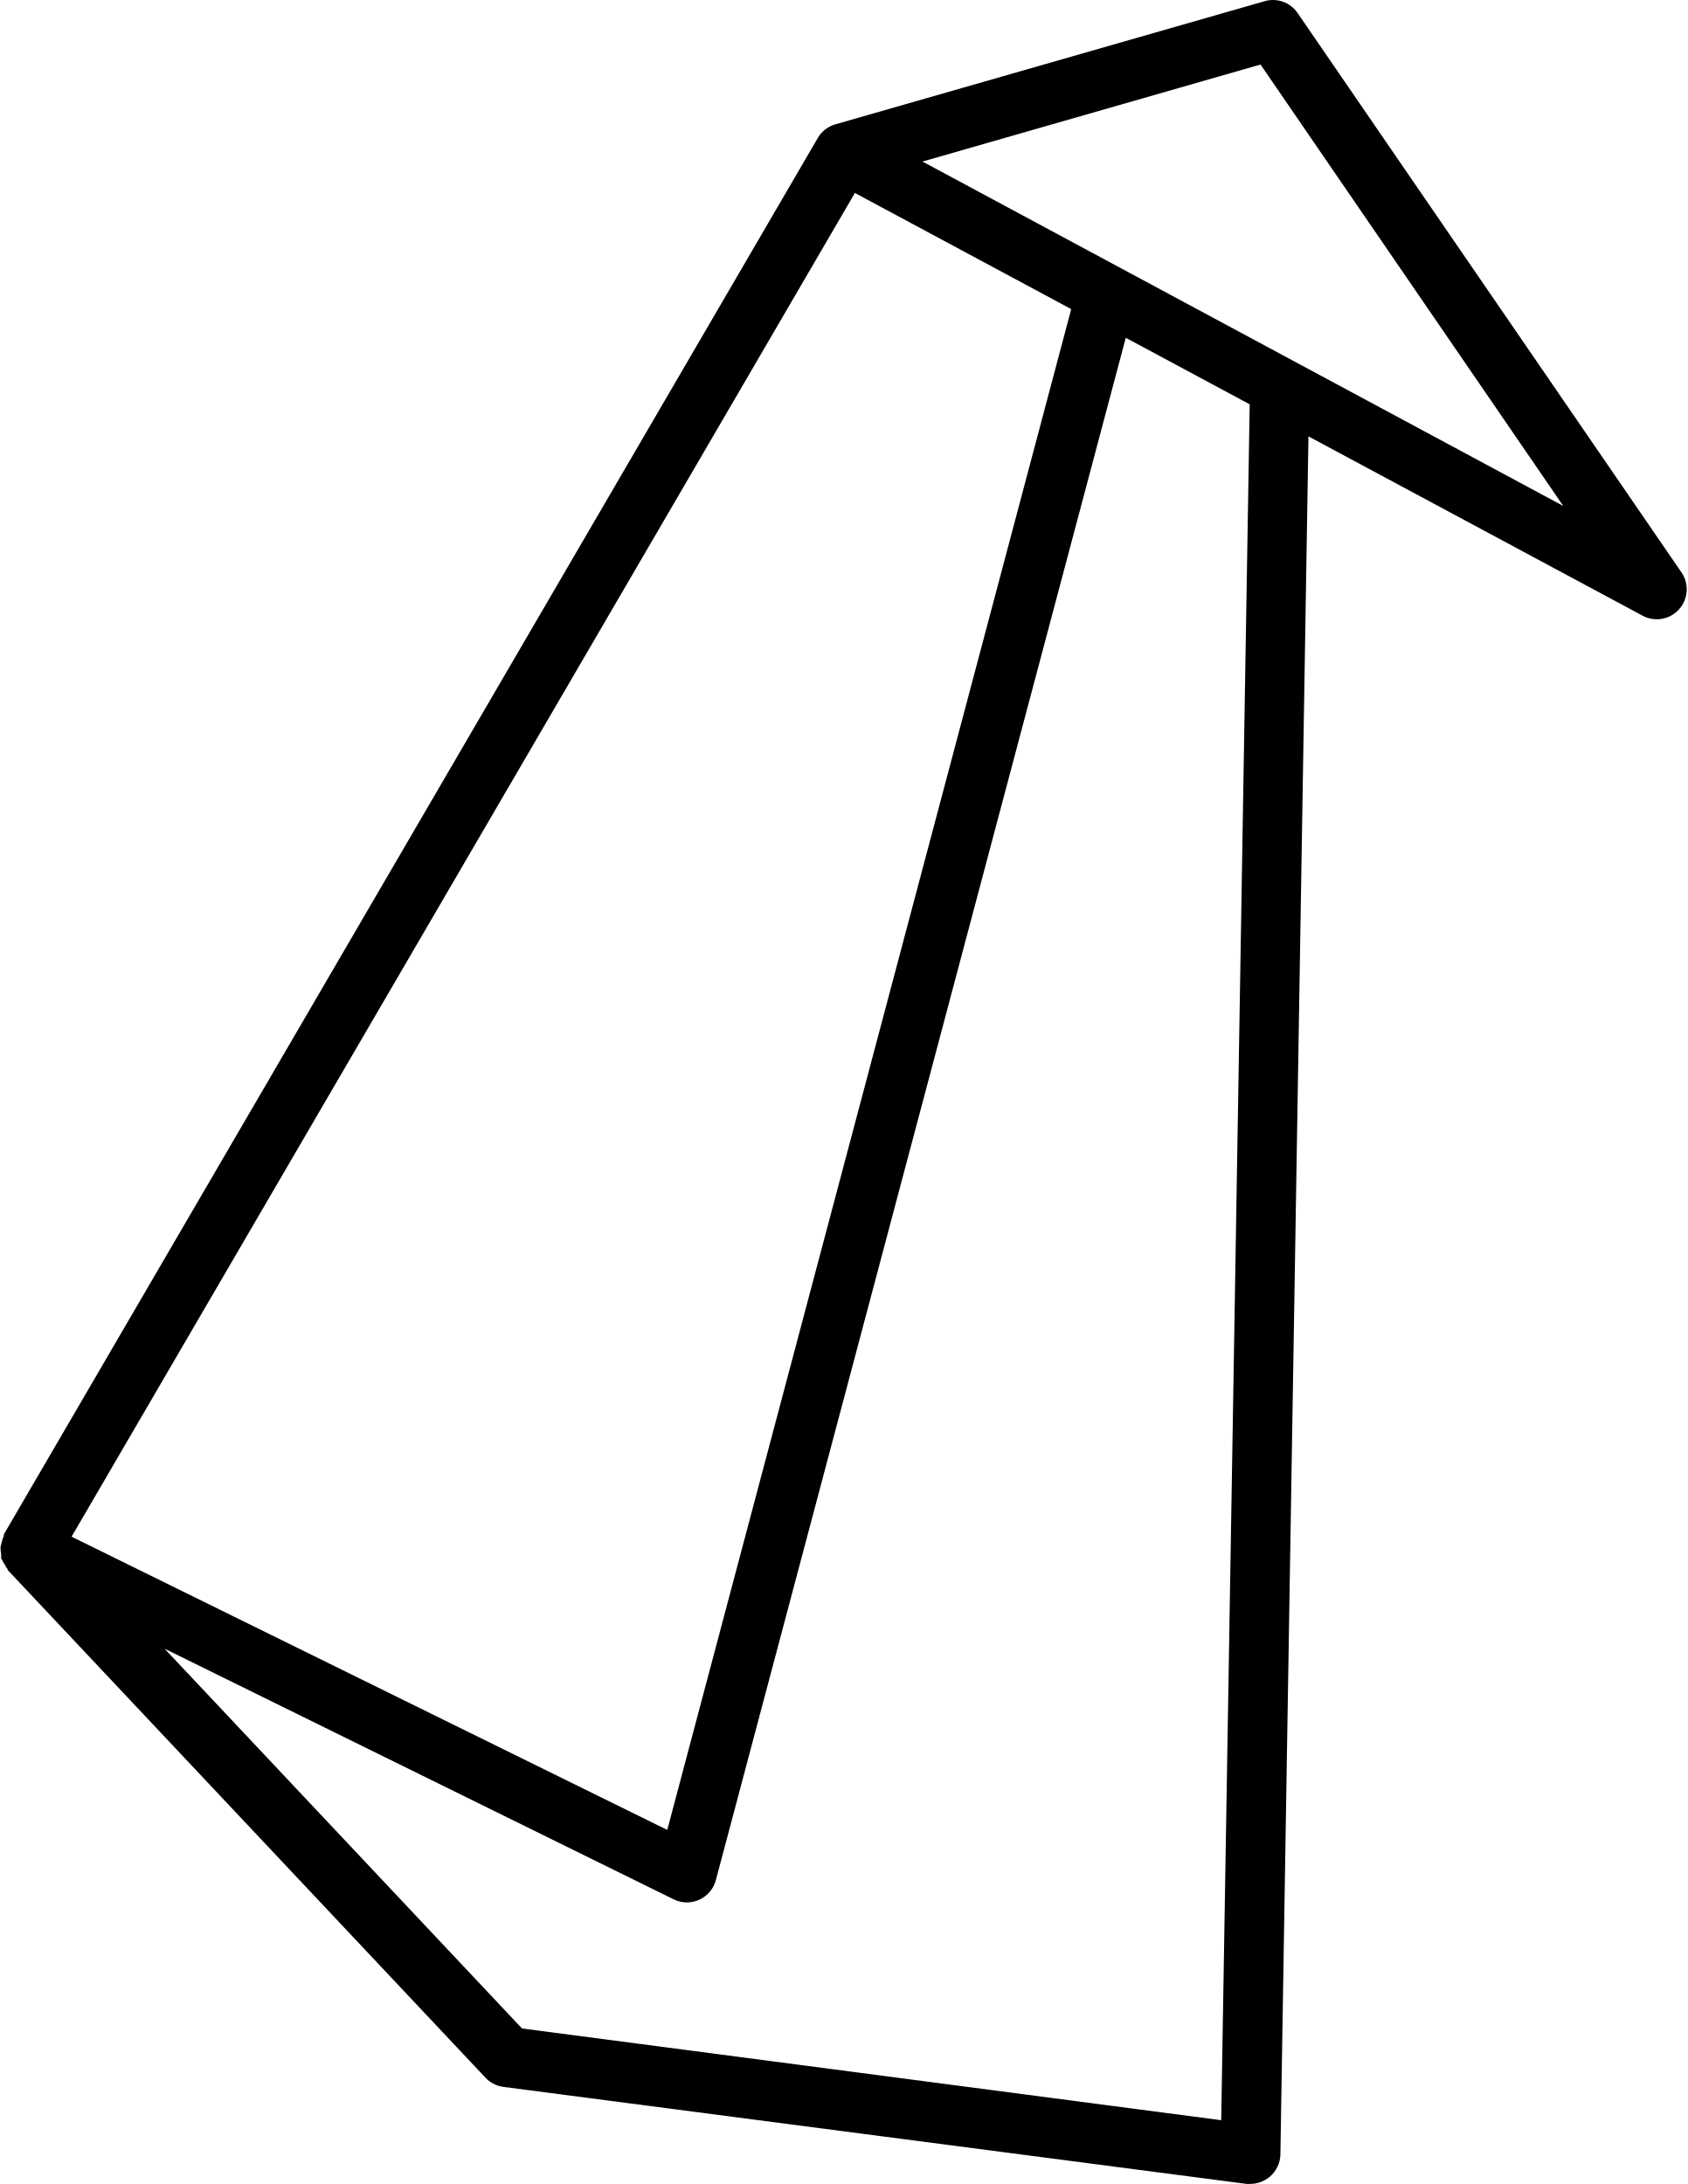
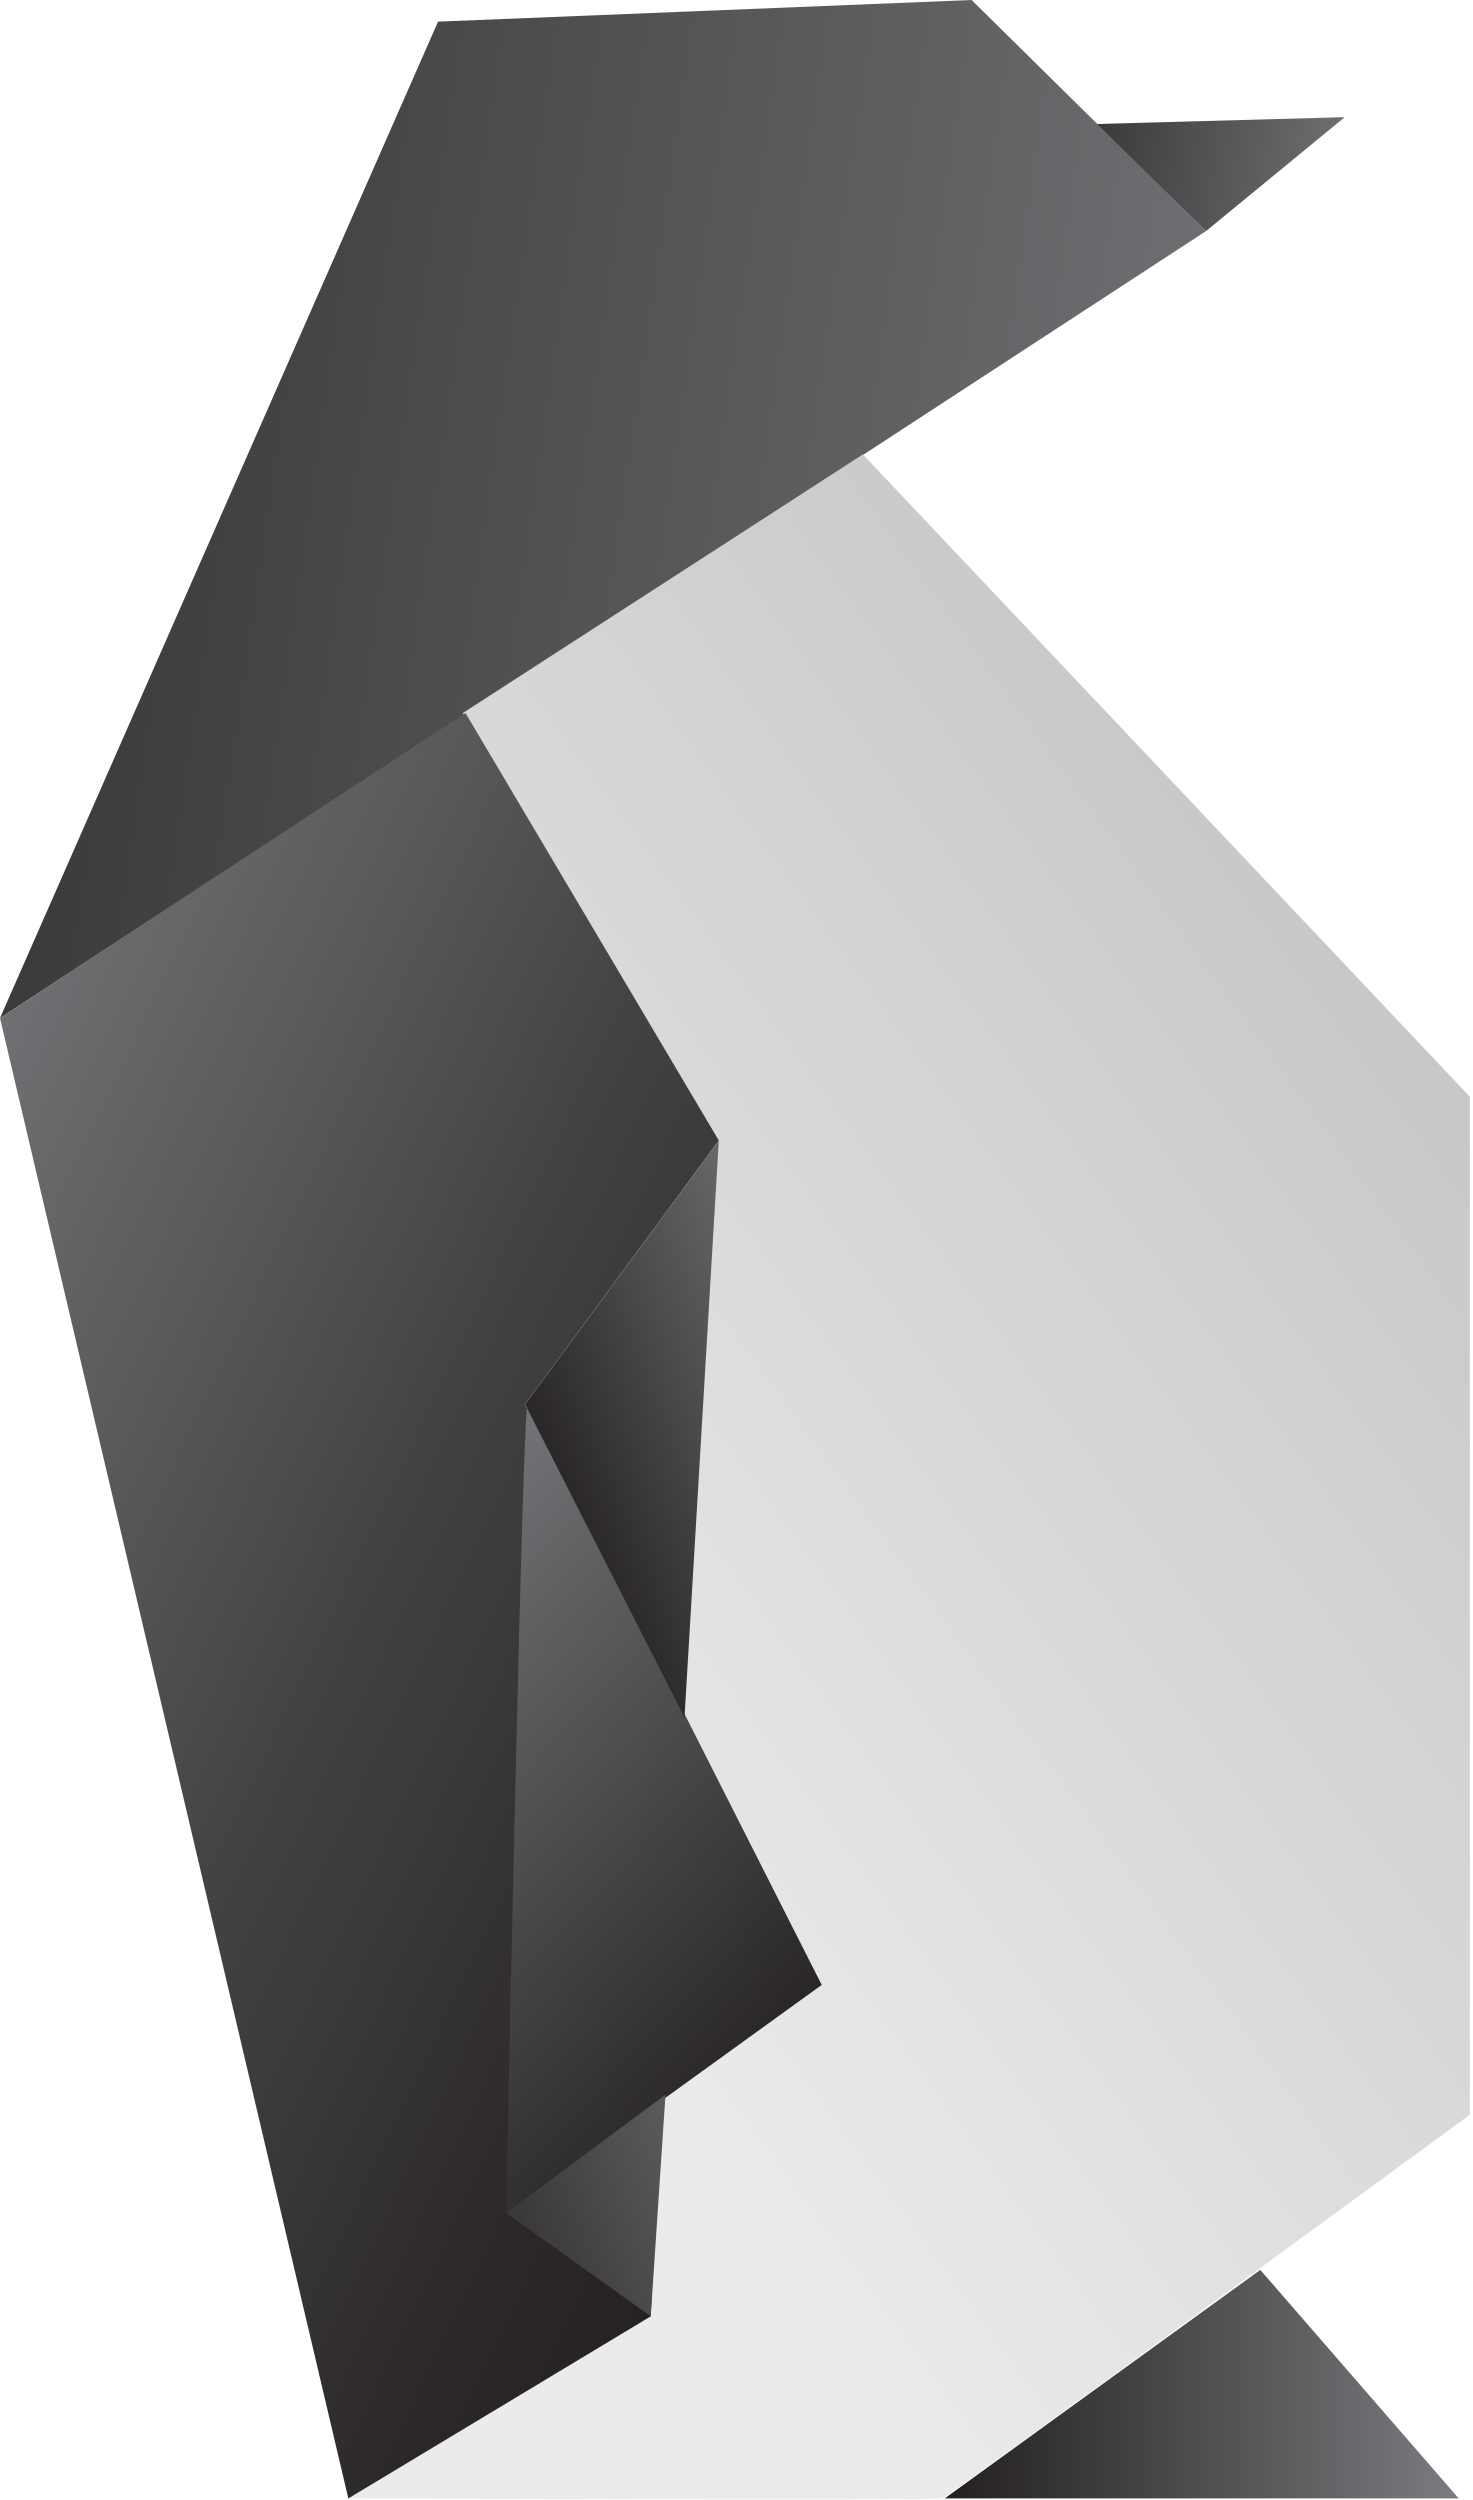
- <svg xmlns="http://www.w3.org/2000/svg" viewBox="0 0 160.53 207.8">
+ <svg xmlns="http://www.w3.org/2000/svg" xmlns:xlink="http://www.w3.org/1999/xlink" viewBox="0 0 27.9 47.37">
+   <defs>
+     <style>.cls-1{fill:url(#linear-gradient);}.cls-2{fill:url(#linear-gradient-2);}.cls-3{fill:url(#linear-gradient-3);}.cls-4{fill:url(#linear-gradient-4);}.cls-5{fill:url(#linear-gradient-5);}.cls-6{fill:url(#linear-gradient-6);}.cls-7{fill:url(#linear-gradient-7);}.cls-8{fill:url(#linear-gradient-8);}</style>
+     <linearGradient id="linear-gradient" x1="1.41" y1="3.64" x2="9.49" y2="2.47" gradientTransform="matrix(-1, 0, 0, 1, 27.9, 0)" gradientUnits="userSpaceOnUse">
+       <stop offset="0" stop-color="#7a7c7f" />
+       <stop offset="1" stop-color="#231f20" />
+     </linearGradient>
+     <linearGradient id="linear-gradient-2" x1="0.83" y1="12.22" x2="36.39" y2="7.09" xlink:href="#linear-gradient" />
+     <linearGradient id="linear-gradient-3" x1="-10.58" y1="12.09" x2="19.51" y2="34.08" gradientTransform="matrix(-1, 0, 0, 1, 27.9, 0)" gradientUnits="userSpaceOnUse">
+       <stop offset="0" stop-color="#b1b3b5" />
+       <stop offset="1" stop-color="#eaebec" />
+     </linearGradient>
+     <linearGradient id="linear-gradient-4" x1="33.03" y1="24.33" x2="9.88" y2="35.32" gradientTransform="matrix(-1, 0, 0, 1, 27.9, 0)" gradientUnits="userSpaceOnUse">
+       <stop offset="0" stop-color="#7a7c7f" />
+       <stop offset="0.15" stop-color="#6a6a6d" />
+       <stop offset="0.52" stop-color="#434243" />
+       <stop offset="0.82" stop-color="#2c282a" />
+       <stop offset="1" stop-color="#231f20" />
+     </linearGradient>
+     <linearGradient id="linear-gradient-5" x1="22.75" y1="29.91" x2="12.62" y2="39.46" xlink:href="#linear-gradient" />
+     <linearGradient id="linear-gradient-6" x1="11.49" y1="40.21" x2="20.17" y2="43.68" xlink:href="#linear-gradient" />
+     <linearGradient id="linear-gradient-7" x1="0.26" y1="45.18" x2="10.01" y2="45.18" xlink:href="#linear-gradient" />
+     <linearGradient id="linear-gradient-8" x1="10.86" y1="25.51" x2="17.8" y2="28.41" xlink:href="#linear-gradient" />
+   </defs>
  <g id="Layer_2" data-name="Layer 2">
-     <g id="Layer_1-2" data-name="Layer 1">
-       <path d="M160,54.51,123.44,1.23A2.84,2.84,0,0,0,120.32.11L79.47,11.83a2.81,2.81,0,0,0-1.67,1.3L.36,146c0,.05,0,.1,0,.15a2.49,2.49,0,0,0-.2.6,4,4,0,0,0-.11.47,3.77,3.77,0,0,0,.06.66c0,.12,0,.25,0,.37s0,.05.05.08a2.46,2.46,0,0,0,.3.55,2.09,2.09,0,0,0,.27.43.25.25,0,0,0,0,.07l45.46,48.31a2.86,2.86,0,0,0,1.7.87l70.69,9.23a2.31,2.31,0,0,0,.37,0,2.89,2.89,0,0,0,1.86-.69,2.85,2.85,0,0,0,1-2.11l2.67-163.47,31.86,17.1A2.85,2.85,0,0,0,160,54.51ZM81.33,18.36l20.58,11.05L63.48,174.11,6.81,146.21Zm34.85,183.37L49.66,193l-34-36.13,48.44,23.85a2.85,2.85,0,0,0,4-1.82l39-146.76,11.79,6.33ZM87.76,15.37l32.16-9.23,28.8,42Z" />
+     <g id="Origami">
+       <g id="penguin">
+         <polygon class="cls-1" points="25.48 2.22 22.85 4.38 20.76 2.35 25.48 2.22" />
+         <polygon class="cls-2" points="18.41 0 8.3 0.41 0 19.29 22.85 4.38 18.41 0" />
+         <path class="cls-3" d="M16.35,8.61l11.5,12.17,0,19.29s-9.85,7.22-10,7.27-11.3,0-11.3,0l5.73-3.45,1.29-22.28-4.8-8.1Z" />
+         <polygon class="cls-4" points="0 19.29 8.82 13.51 13.62 21.61 9.95 26.61 12.84 32.7 12.33 43.89 6.6 47.34 0 19.29" />
+         <path class="cls-5" d="M10,26.61l5.57,11L9.59,41.93S9.9,26.35,10,26.61Z" />
+         <polygon class="cls-6" points="12.61 39.69 9.59 41.93 12.33 43.89 12.61 39.69" />
+         <polygon class="cls-7" points="27.64 47.34 23.88 43.01 17.9 47.34 27.64 47.34" />
+         <polygon class="cls-8" points="13.62 21.61 9.95 26.61 12.97 32.54 13.62 21.61" />
+       </g>
    </g>
  </g>
</svg>
